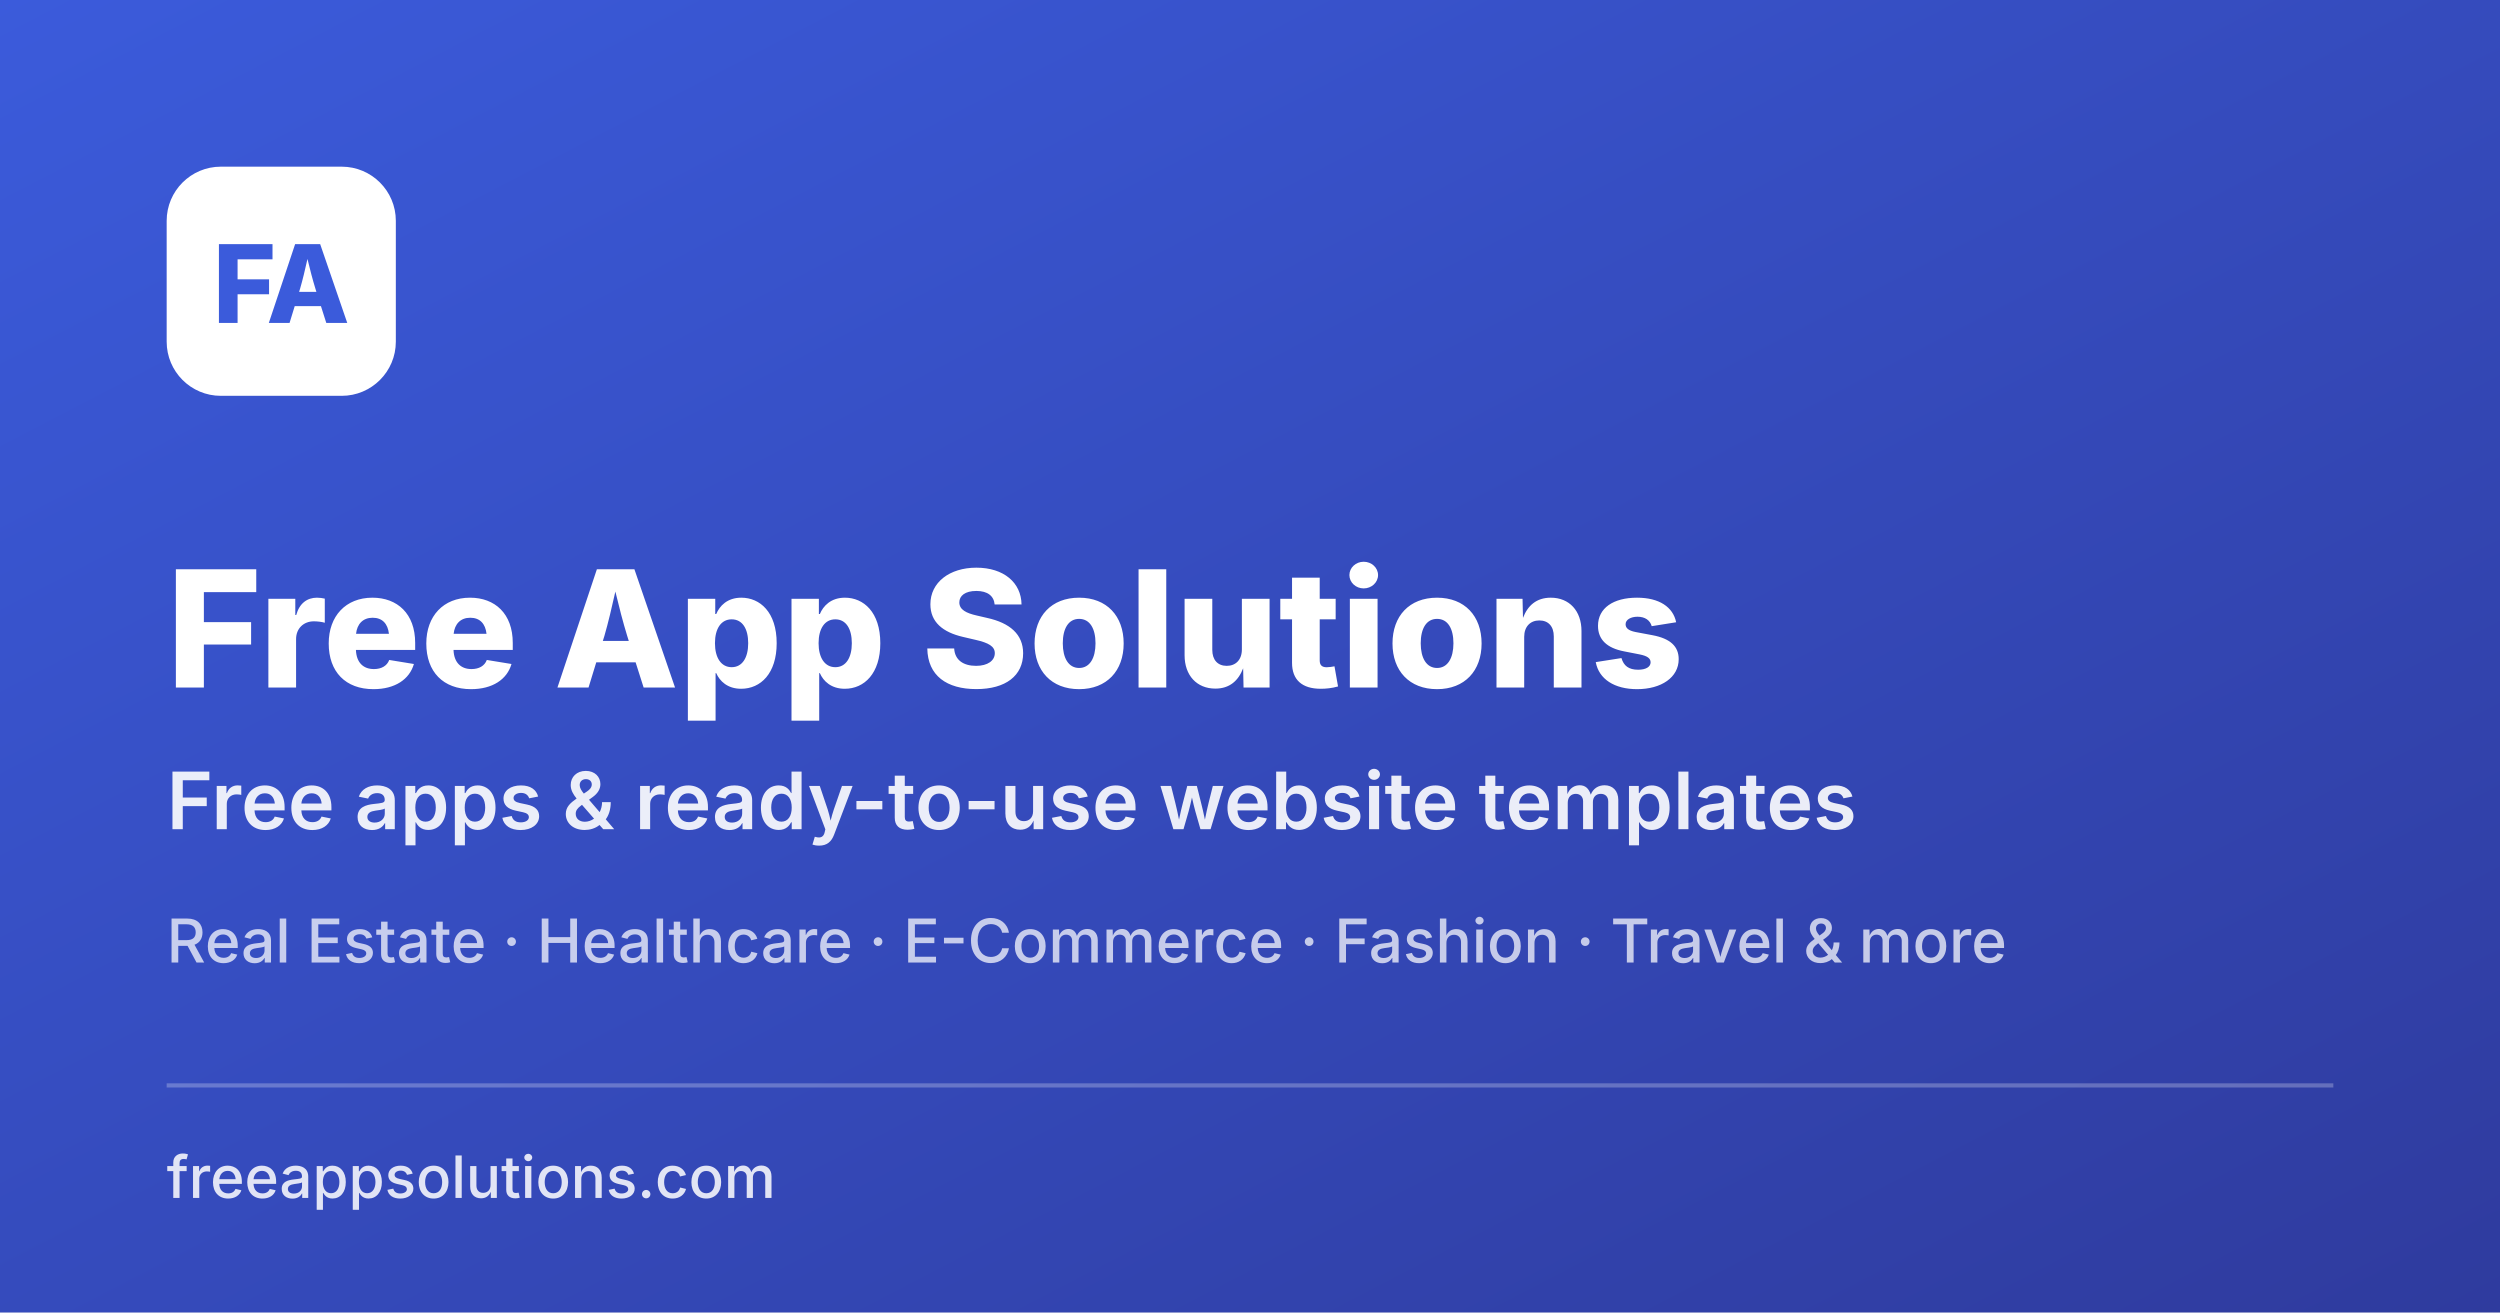
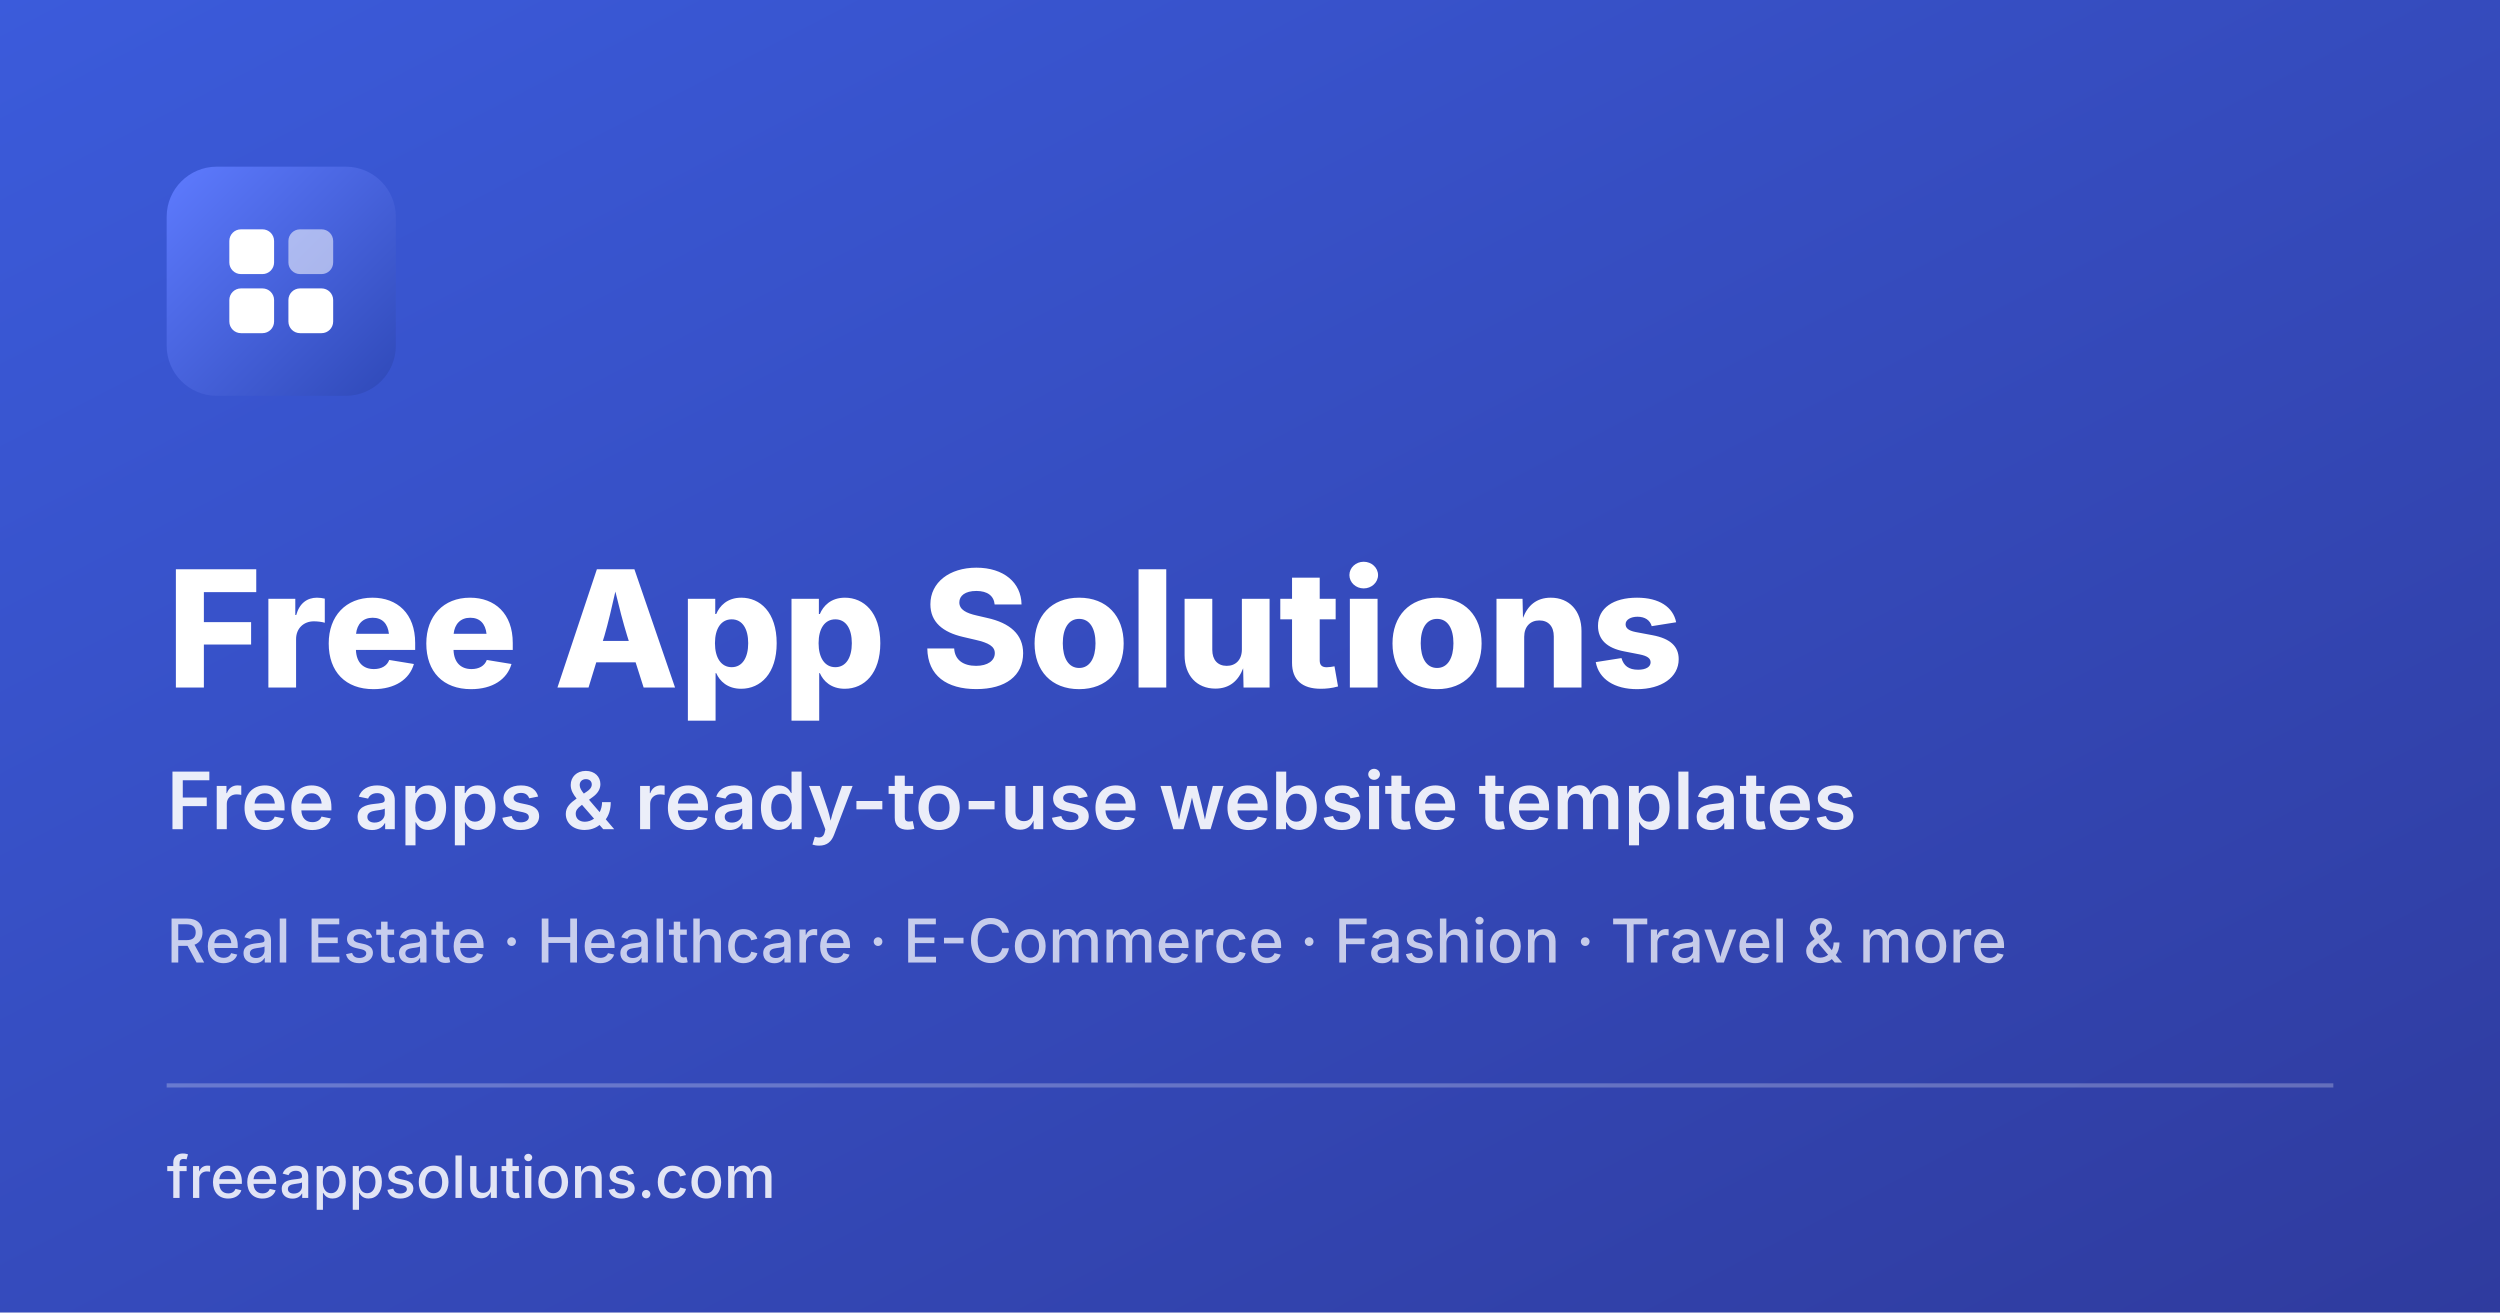
<svg xmlns="http://www.w3.org/2000/svg" viewBox="0 0 1200 630" width="1200" height="630">
  <defs>
    <linearGradient id="bg" x1="0" y1="0" x2="1" y2="1">
      <stop offset="0" stop-color="#3b5bdb" />
      <stop offset="1" stop-color="#2f3b9e" />
    </linearGradient>
+     <linearGradient id="mark" x1="0" y1="0" x2="1" y2="1">
+       <stop offset="0" stop-color="#5e7bff" />
+       <stop offset="1" stop-color="#2f49b8" />
+     </linearGradient>
  </defs>
  <rect width="1200" height="630" fill="url(#bg)" />
-   <rect x="80" y="80" width="110" height="110" rx="26" fill="#ffffff" />
-   <text x="135" y="155" text-anchor="middle" font-family="Inter, Arial, sans-serif" font-size="52" font-weight="800" fill="#3b5bdb">FA</text>
+   <g transform="translate(80,80) scale(0.21484)">
+     <rect width="512" height="512" rx="112" fill="url(#mark)" />
+     <g fill="#ffffff">
+       <rect x="140" y="140" width="100" height="100" rx="26" />
+       <rect x="140" y="272" width="100" height="100" rx="26" />
+       <rect x="272" y="272" width="100" height="100" rx="26" />
+       <rect x="272" y="140" width="100" height="100" rx="26" opacity="0.55" />
+     </g>
+   </g>
  <text x="80" y="330" font-family="Inter, Arial, sans-serif" font-size="78" font-weight="800" fill="#ffffff">Free App Solutions</text>
  <text x="80" y="398" font-family="Inter, Arial, sans-serif" font-size="38" font-weight="600" fill="rgba(255,255,255,0.9)">Free apps &amp; ready-to-use website templates</text>
  <text x="80" y="462" font-family="Inter, Arial, sans-serif" font-size="29" font-weight="500" fill="rgba(255,255,255,0.72)">Real Estate · Healthcare · E-Commerce · Fashion · Travel &amp; more</text>
  <rect x="80" y="520" width="1040" height="2" fill="rgba(255,255,255,0.25)" />
  <text x="80" y="575" font-family="Inter, Arial, sans-serif" font-size="28" font-weight="500" fill="rgba(255,255,255,0.85)">freeappsolutions.com</text>
</svg>
